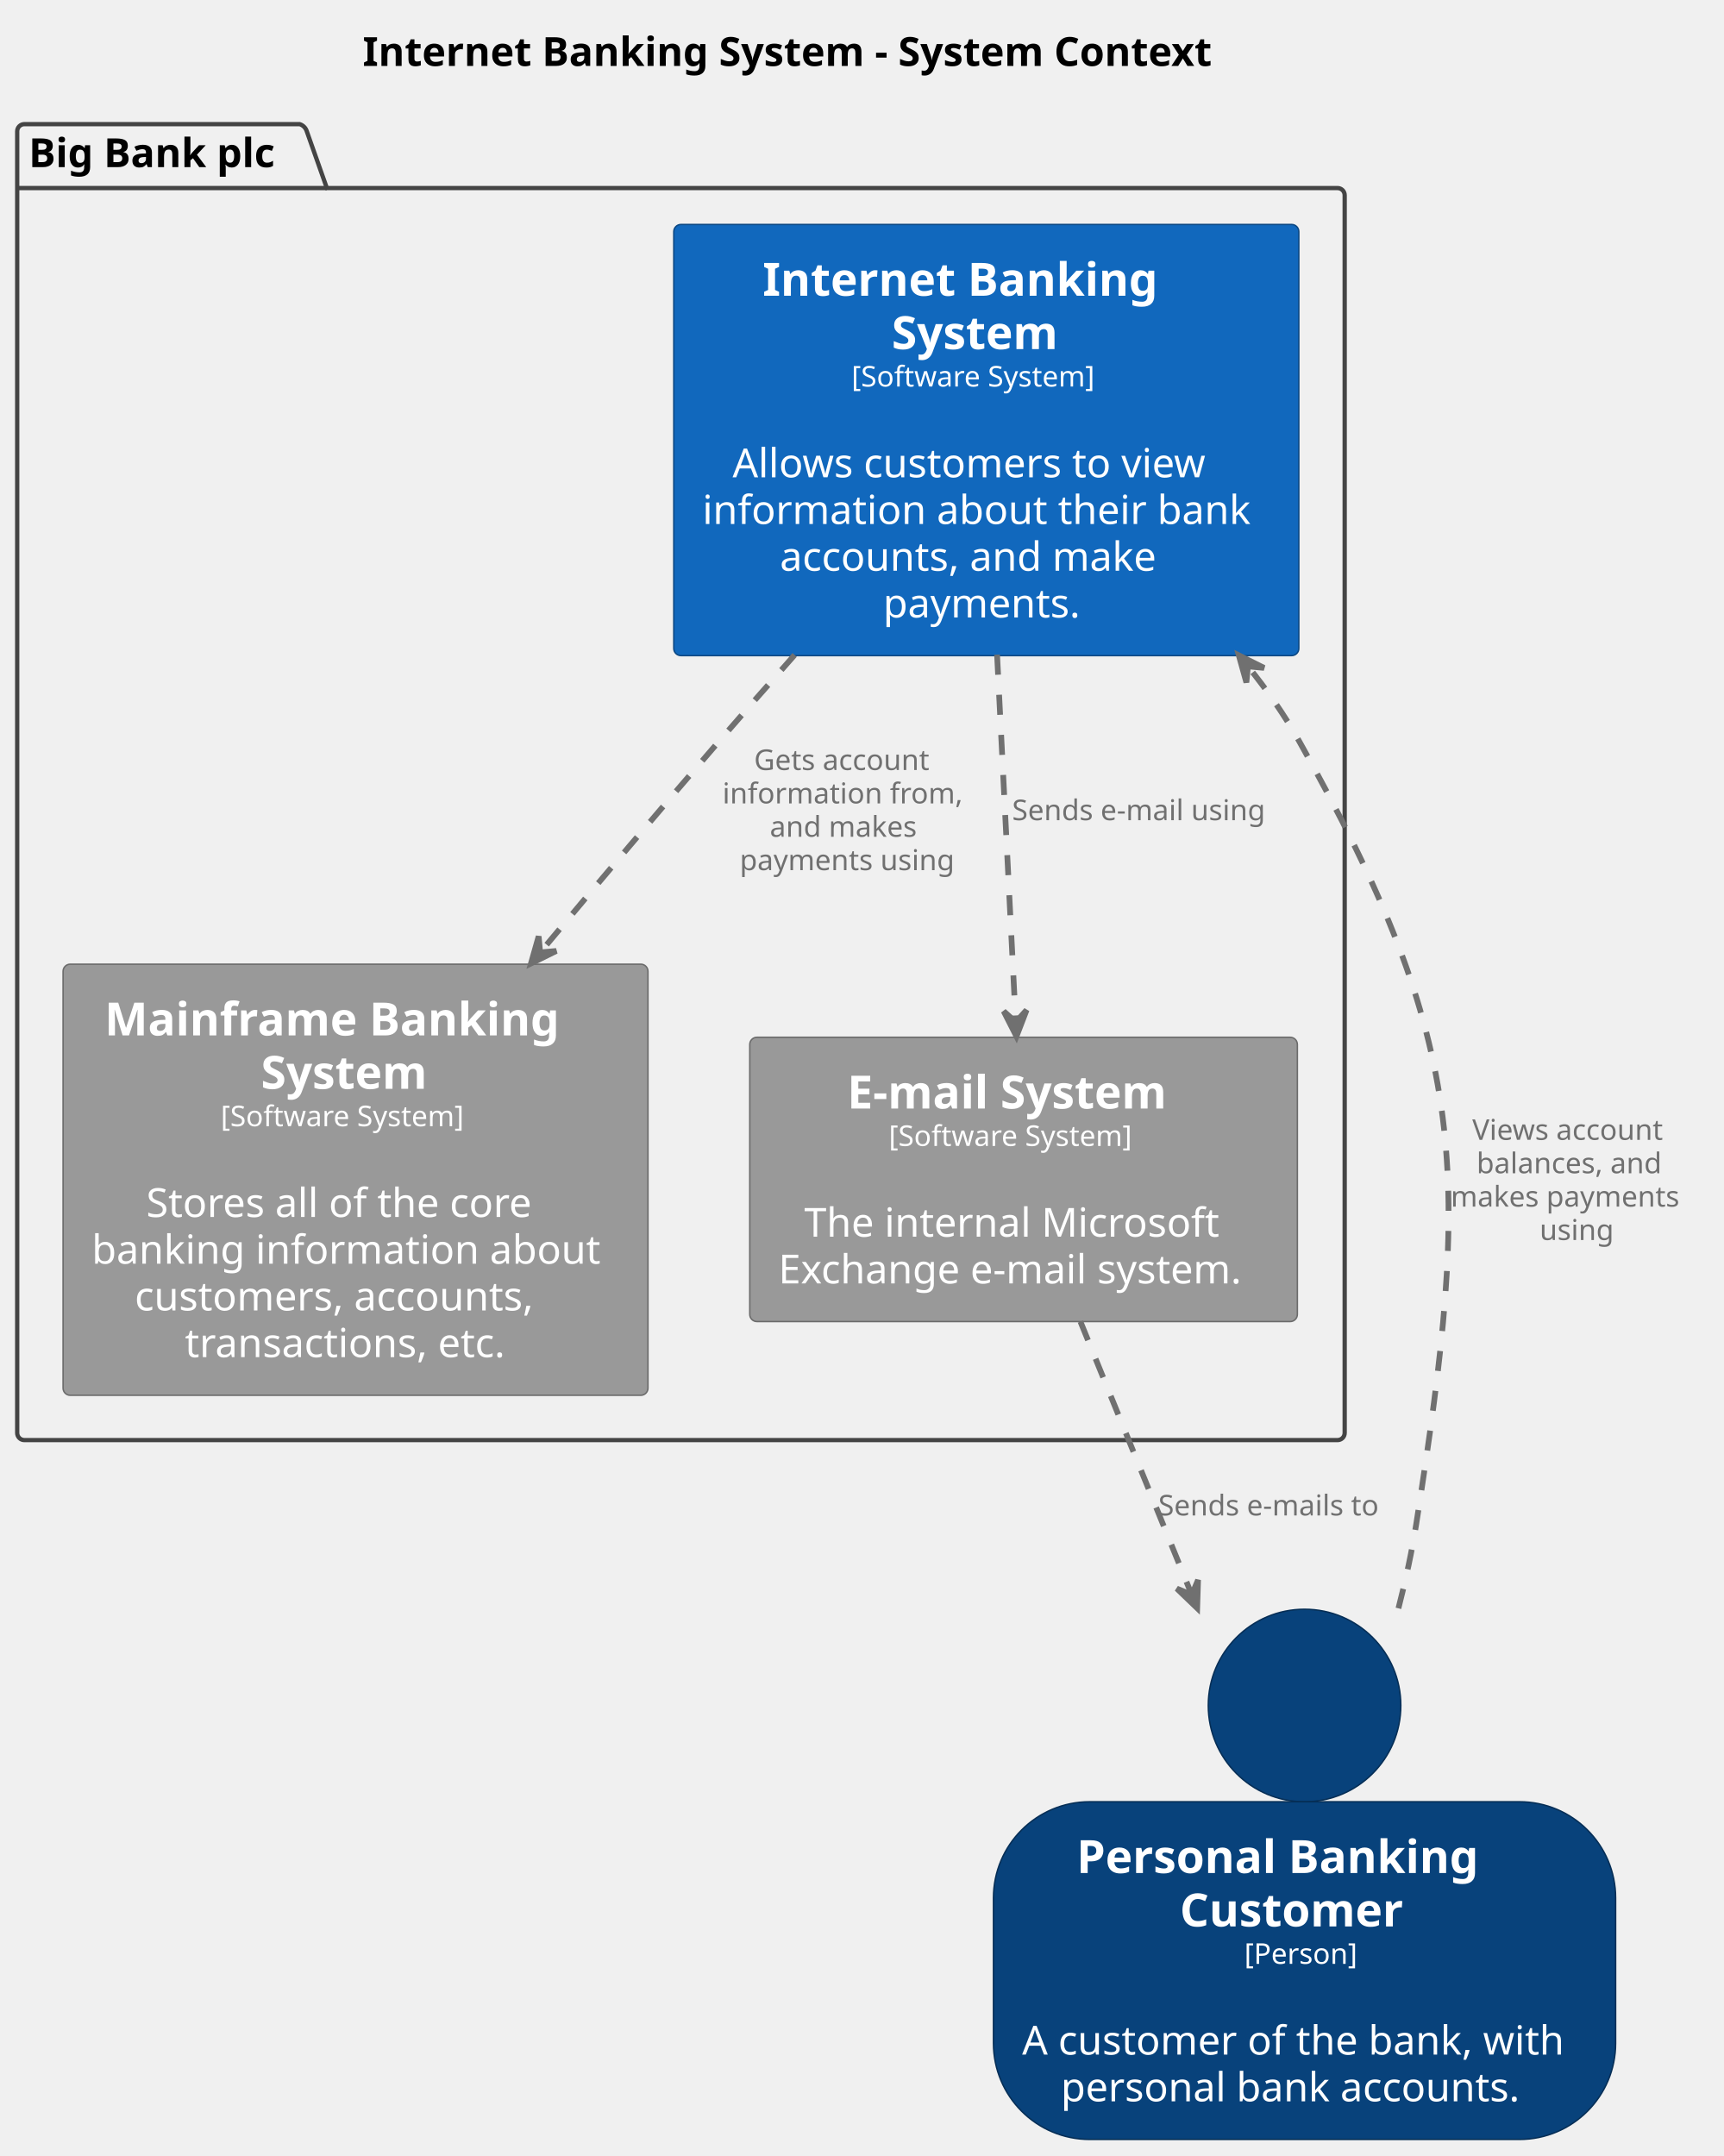
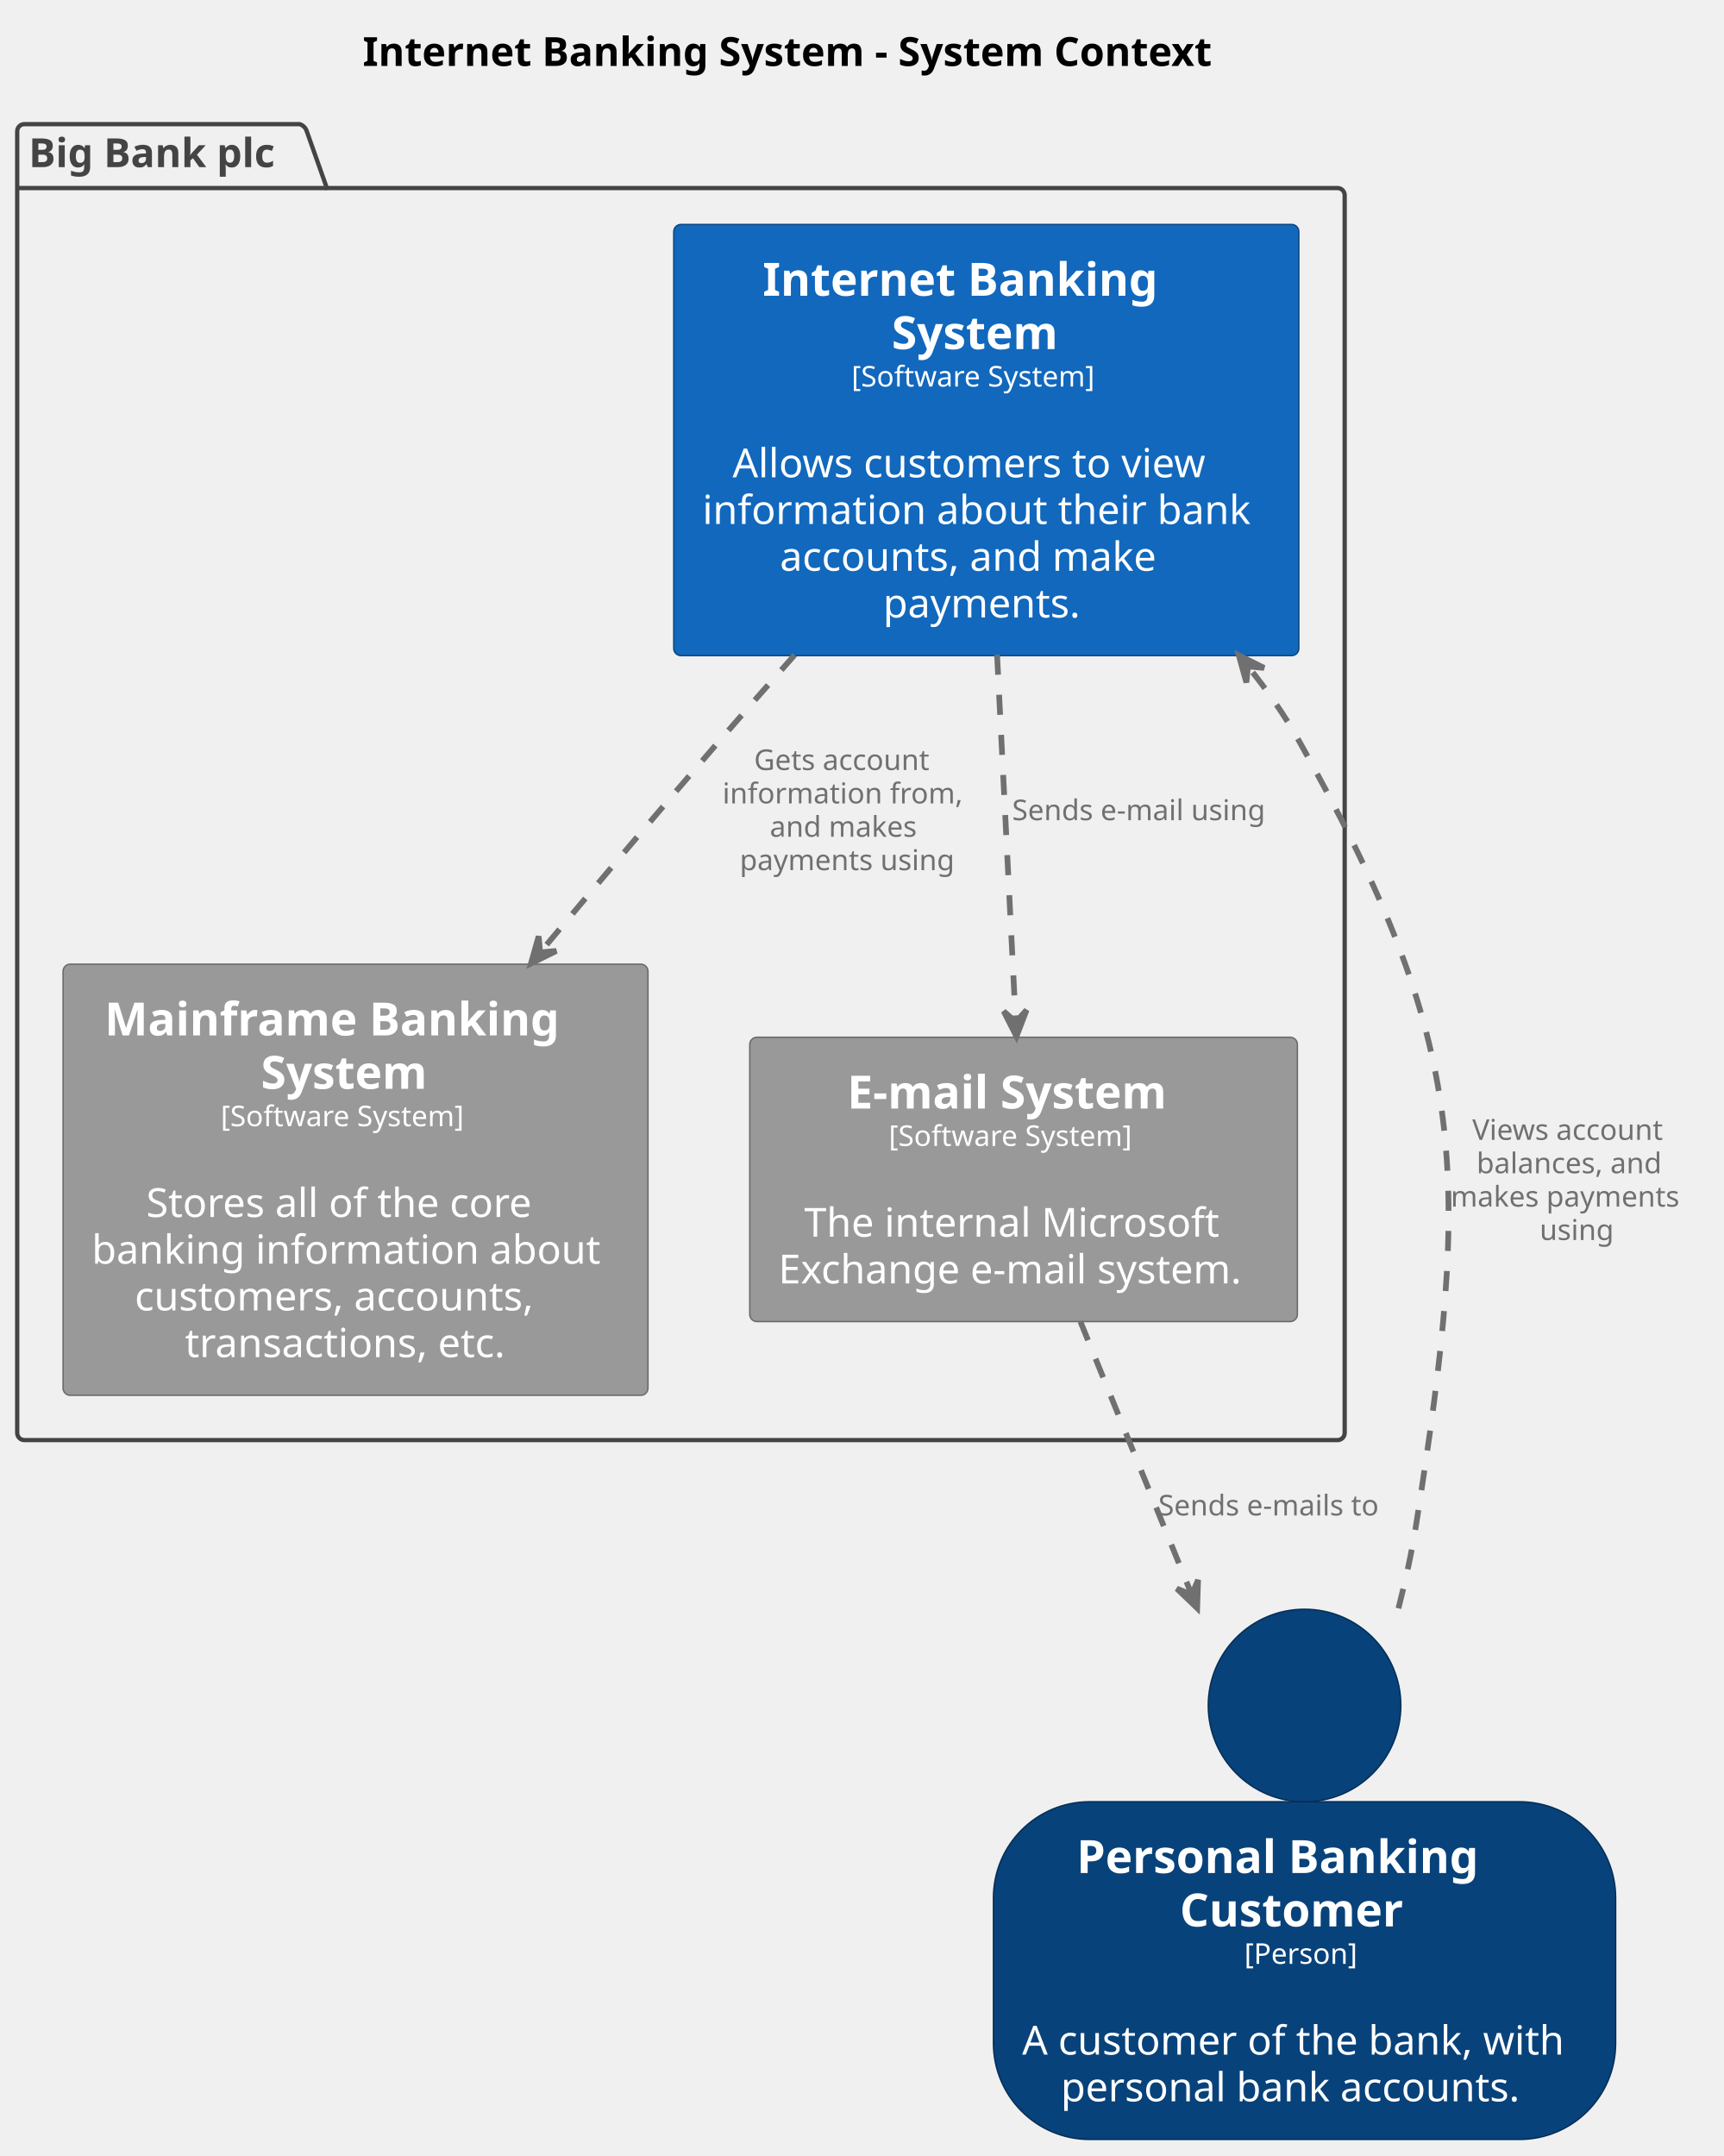
<svg xmlns="http://www.w3.org/2000/svg" contentStyleType="text/css" height="752px" preserveAspectRatio="none" style="width:601px;height:752px;background:#FFFFFF;" version="1.1" viewBox="0 0 601 752" width="601px" zoomAndPan="magnify">
  <defs />
  <g>
-     <rect height="26.297" style="stroke:#00000000;stroke-width:1.0;fill:none;" width="344" x="121.5" y="5" />
+     <rect fill="none" height="26.297" id="_title" style="stroke:none;stroke-width:1.0;" width="344" x="121.5" y="5" />
    <text fill="#000000" font-family="sans-serif" font-size="14" font-weight="bold" lengthAdjust="spacing" textLength="334" x="126.5" y="22.995">Internet Banking System - System Context</text>
    <g id="cluster_Big Bank plc">
-       <path d="M8.5,43.297 L104.5,43.297 A3.75,3.75 0 0 1 107,45.797 L114,65.594 L466.5,65.594 A2.5,2.5 0 0 1 469,68.094 L469,499.797 A2.5,2.5 0 0 1 466.5,502.297 L8.5,502.297 A2.5,2.5 0 0 1 6,499.797 L6,45.797 A2.5,2.5 0 0 1 8.5,43.297 " style="stroke:#444444;stroke-width:1.5;fill:none;" />
-       <line style="stroke:#444444;stroke-width:1.5;fill:none;" x1="6" x2="114" y1="65.594" y2="65.594" />
-       <text fill="#000000" font-family="sans-serif" font-size="14" font-weight="bold" lengthAdjust="spacing" textLength="95" x="10" y="58.292">Big Bank plc</text>
+       <path d="M8.5,43.297 L104.5,43.297 A3.75,3.75 0 0 1 107,45.797 L114,65.594 L466.5,65.594 A2.5,2.5 0 0 1 469,68.094 L469,499.797 A2.5,2.5 0 0 1 466.5,502.297 L8.5,502.297 A2.5,2.5 0 0 1 6,499.797 L6,45.797 A2.5,2.5 0 0 1 8.5,43.297 " fill="none" style="stroke:#444444;stroke-width:1.5;" />
+       <line style="stroke:#444444;stroke-width:1.5;" x1="6" x2="114" y1="65.594" y2="65.594" />
+       <text fill="#444444" font-family="sans-serif" font-size="14" font-weight="bold" lengthAdjust="spacing" textLength="95" x="10" y="58.292">Big Bank plc</text>
    </g>
    <g id="elem_MainframeBankingSystem">
      <rect fill="#999999" height="150.375" rx="2.5" ry="2.5" style="stroke:#6B6B6B;stroke-width:0.5;" width="204" x="22" y="336.297" />
      <text fill="#FFFFFF" font-family="sans-serif" font-size="16" font-weight="bold" lengthAdjust="spacing" textLength="169" x="36.5" y="361.148">Mainframe Banking</text>
      <text fill="#FFFFFF" font-family="sans-serif" font-size="16" font-weight="bold" lengthAdjust="spacing" textLength="66" x="91" y="379.773">System</text>
      <text fill="#FFFFFF" font-family="sans-serif" font-size="10" lengthAdjust="spacing" textLength="94" x="77" y="392.829">[Software System]</text>
      <text fill="#FFFFFF" font-family="sans-serif" font-size="14" lengthAdjust="spacing" textLength="4" x="122" y="408.183"> </text>
      <text fill="#FFFFFF" font-family="sans-serif" font-size="14" lengthAdjust="spacing" textLength="142" x="51" y="424.479">Stores all of the core</text>
      <text fill="#FFFFFF" font-family="sans-serif" font-size="14" lengthAdjust="spacing" textLength="180" x="32" y="440.776">banking information about</text>
      <text fill="#FFFFFF" font-family="sans-serif" font-size="14" lengthAdjust="spacing" textLength="150" x="47" y="457.073">customers, accounts,</text>
      <text fill="#FFFFFF" font-family="sans-serif" font-size="14" lengthAdjust="spacing" textLength="119" x="64.5" y="473.37">transactions, etc.</text>
    </g>
    <g id="elem_EmailSystem">
      <rect fill="#999999" height="99.156" rx="2.5" ry="2.5" style="stroke:#6B6B6B;stroke-width:0.5;" width="191" x="261.5" y="361.797" />
      <text fill="#FFFFFF" font-family="sans-serif" font-size="16" font-weight="bold" lengthAdjust="spacing" textLength="123" x="295.5" y="386.648">E-mail System</text>
      <text fill="#FFFFFF" font-family="sans-serif" font-size="10" lengthAdjust="spacing" textLength="94" x="310" y="399.704">[Software System]</text>
      <text fill="#FFFFFF" font-family="sans-serif" font-size="14" lengthAdjust="spacing" textLength="4" x="355" y="415.058"> </text>
      <text fill="#FFFFFF" font-family="sans-serif" font-size="14" lengthAdjust="spacing" textLength="149" x="280.5" y="431.354">The internal Microsoft</text>
      <text fill="#FFFFFF" font-family="sans-serif" font-size="14" lengthAdjust="spacing" textLength="171" x="271.5" y="447.651">Exchange e-mail system.</text>
    </g>
    <g id="elem_InternetBankingSystem">
      <rect fill="#1168BD" height="150.375" rx="2.5" ry="2.5" style="stroke:#0B4884;stroke-width:0.5;" width="218" x="235" y="78.297" />
      <text fill="#FFFFFF" font-family="sans-serif" font-size="16" font-weight="bold" lengthAdjust="spacing" textLength="150" x="266" y="103.148">Internet Banking</text>
      <text fill="#FFFFFF" font-family="sans-serif" font-size="16" font-weight="bold" lengthAdjust="spacing" textLength="66" x="311" y="121.773">System</text>
      <text fill="#FFFFFF" font-family="sans-serif" font-size="10" lengthAdjust="spacing" textLength="94" x="297" y="134.829">[Software System]</text>
      <text fill="#FFFFFF" font-family="sans-serif" font-size="14" lengthAdjust="spacing" textLength="4" x="342" y="150.183"> </text>
      <text fill="#FFFFFF" font-family="sans-serif" font-size="14" lengthAdjust="spacing" textLength="173" x="255.5" y="166.48">Allows customers to view</text>
      <text fill="#FFFFFF" font-family="sans-serif" font-size="14" lengthAdjust="spacing" textLength="194" x="245" y="182.776">information about their bank</text>
      <text fill="#FFFFFF" font-family="sans-serif" font-size="14" lengthAdjust="spacing" textLength="140" x="272" y="199.073">accounts, and make</text>
      <text fill="#FFFFFF" font-family="sans-serif" font-size="14" lengthAdjust="spacing" textLength="72" x="308" y="215.37">payments.</text>
    </g>
    <g id="elem_PersonalBankingCustomer">
      <ellipse cx="455" cy="594.87" fill="#08427B" rx="33.573" ry="33.573" style="stroke:#052E56;stroke-width:0.5;" />
      <rect fill="#08427B" height="117.781" rx="33.573" ry="33.573" style="stroke:#052E56;stroke-width:0.5;" width="217" x="346.5" y="628.442" />
      <text fill="#FFFFFF" font-family="sans-serif" font-size="16" font-weight="bold" lengthAdjust="spacing" textLength="153" x="375.5" y="653.294">Personal Banking</text>
      <text fill="#FFFFFF" font-family="sans-serif" font-size="16" font-weight="bold" lengthAdjust="spacing" textLength="87" x="411.5" y="671.919">Customer</text>
      <text fill="#FFFFFF" font-family="sans-serif" font-size="10" lengthAdjust="spacing" textLength="42" x="434" y="684.975">[Person]</text>
      <text fill="#FFFFFF" font-family="sans-serif" font-size="14" lengthAdjust="spacing" textLength="4" x="453" y="700.328"> </text>
      <text fill="#FFFFFF" font-family="sans-serif" font-size="14" lengthAdjust="spacing" textLength="197" x="356.5" y="716.625">A customer of the bank, with</text>
      <text fill="#FFFFFF" font-family="sans-serif" font-size="14" lengthAdjust="spacing" textLength="170" x="370" y="732.922">personal bank accounts.</text>
    </g>
    <g id="link_PersonalBankingCustomer_InternetBankingSystem">
      <path d="M487.75,560.977 C490.3,551.057 492.48,541.037 494,531.297 C512.98,410.077 513.08,365.277 453,258.297 C447.99,249.377 441.97,240.757 435.36,232.557 " fill="none" id="PersonalBankingCustomer-to-InternetBankingSystem" style="stroke:#707070;stroke-width:2.0;stroke-dasharray:7.0,7.0;" />
      <polygon fill="#707070" points="432.07,228.567,434.717,238.053,435.254,232.422,440.885,232.959,432.07,228.567" style="stroke:#707070;stroke-width:2.0;" />
      <text fill="#707070" font-family="sans-serif" font-size="10" lengthAdjust="spacing" textLength="69" x="513.5" y="397.579">Views account</text>
      <text fill="#707070" font-family="sans-serif" font-size="10" lengthAdjust="spacing" textLength="66" x="515" y="409.22">balances, and</text>
      <text fill="#707070" font-family="sans-serif" font-size="10" lengthAdjust="spacing" textLength="84" x="506" y="420.86">makes payments</text>
      <text fill="#707070" font-family="sans-serif" font-size="10" lengthAdjust="spacing" textLength="25" x="537" y="432.501">using</text>
    </g>
    <g id="link_InternetBankingSystem_MainframeBankingSystem">
      <path d="M277.15,228.447 C268.3,238.437 259.4,248.587 251,258.297 C230.49,282.027 208.46,308.147 188.62,331.937 " fill="none" id="InternetBankingSystem-to-MainframeBankingSystem" style="stroke:#707070;stroke-width:2.0;stroke-dasharray:7.0,7.0;" />
      <polygon fill="#707070" points="185.19,336.047,194.023,331.69,188.389,332.205,187.875,326.571,185.19,336.047" style="stroke:#707070;stroke-width:2.0;" />
      <text fill="#707070" font-family="sans-serif" font-size="10" lengthAdjust="spacing" textLength="64" x="263" y="268.579">Gets account</text>
      <text fill="#707070" font-family="sans-serif" font-size="10" lengthAdjust="spacing" textLength="86" x="252" y="280.22">information from,</text>
      <text fill="#707070" font-family="sans-serif" font-size="10" lengthAdjust="spacing" textLength="53" x="268.5" y="291.86">and makes</text>
      <text fill="#707070" font-family="sans-serif" font-size="10" lengthAdjust="spacing" textLength="77" x="258" y="303.501">payments using</text>
    </g>
    <g id="link_InternetBankingSystem_EmailSystem">
      <path d="M347.76,228.347 C349.83,269.157 352.36,318.937 354.25,356.097 " fill="none" id="InternetBankingSystem-to-EmailSystem" style="stroke:#707070;stroke-width:2.0;stroke-dasharray:7.0,7.0;" />
      <polygon fill="#707070" points="354.52,361.487,358.053,352.293,354.263,356.493,350.063,352.704,354.52,361.487" style="stroke:#707070;stroke-width:2.0;" />
      <text fill="#707070" font-family="sans-serif" font-size="10" lengthAdjust="spacing" textLength="91" x="353" y="286.079">Sends e-mail using</text>
    </g>
    <g id="link_EmailSystem_PersonalBankingCustomer">
      <path d="M376.83,460.967 C387.97,488.307 402.28,523.407 415.6,556.097 " fill="none" id="EmailSystem-to-PersonalBankingCustomer" style="stroke:#707070;stroke-width:2.0;stroke-dasharray:7.0,7.0;" />
      <polygon fill="#707070" points="417.55,560.907,417.859,551.063,415.663,556.276,410.45,554.081,417.55,560.907" style="stroke:#707070;stroke-width:2.0;" />
      <text fill="#707070" font-family="sans-serif" font-size="10" lengthAdjust="spacing" textLength="81" x="404" y="528.579">Sends e-mails to</text>
    </g>
  </g>
</svg>
